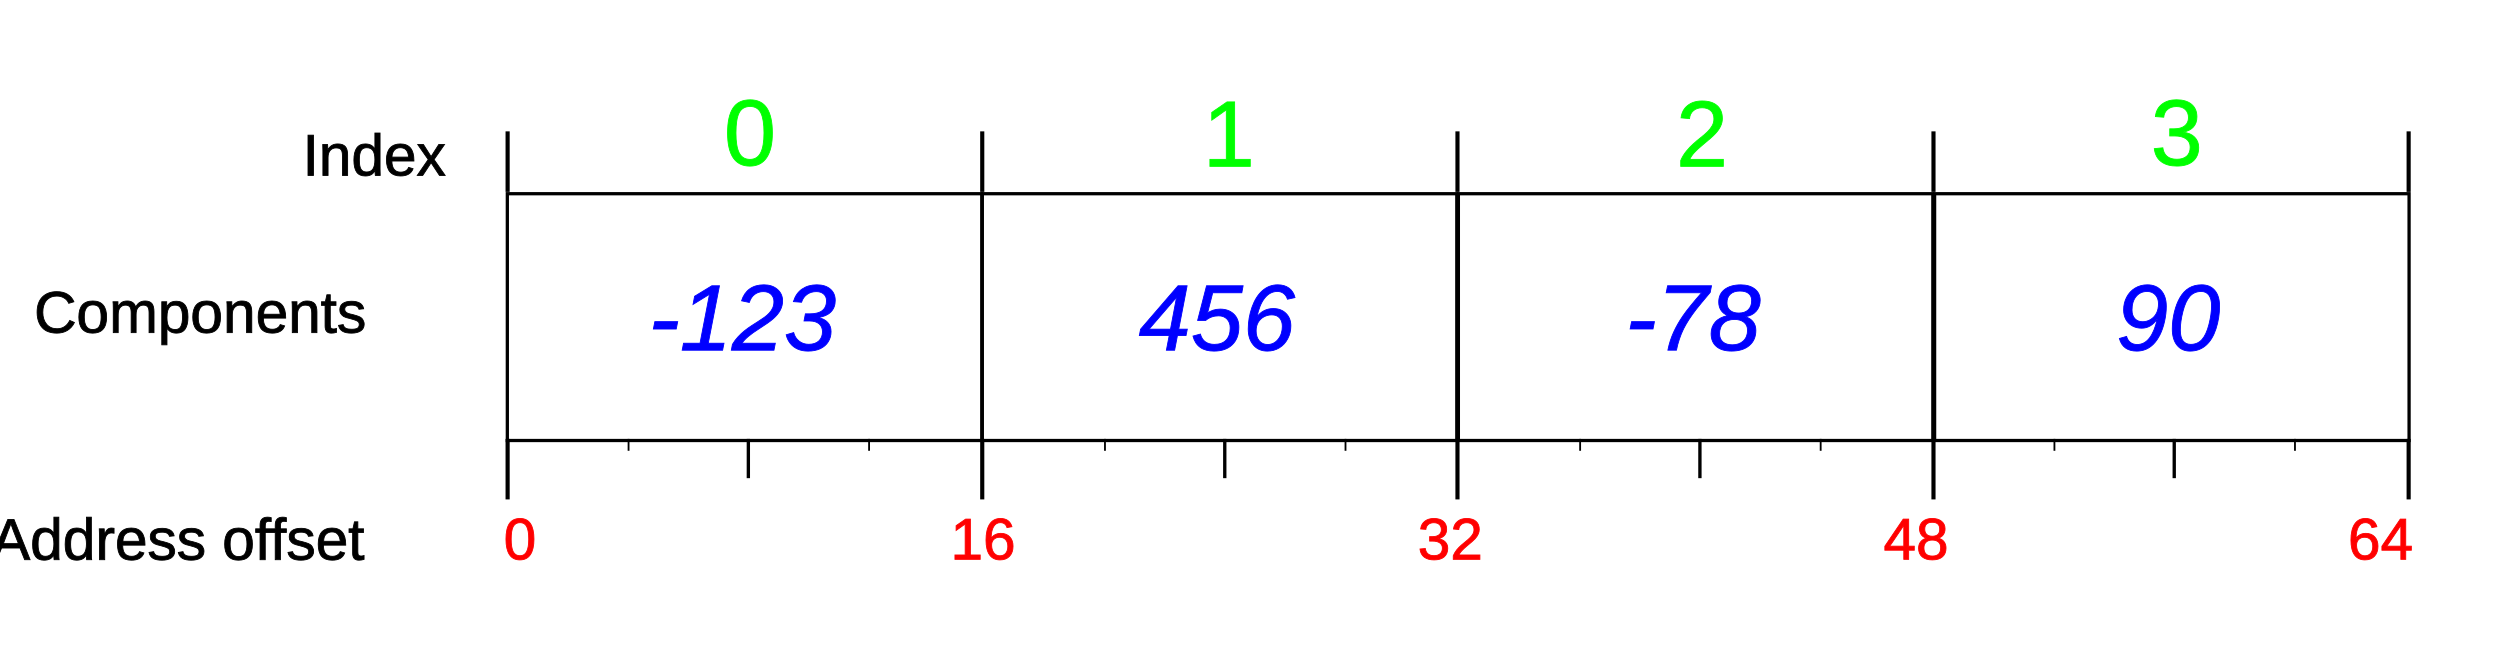
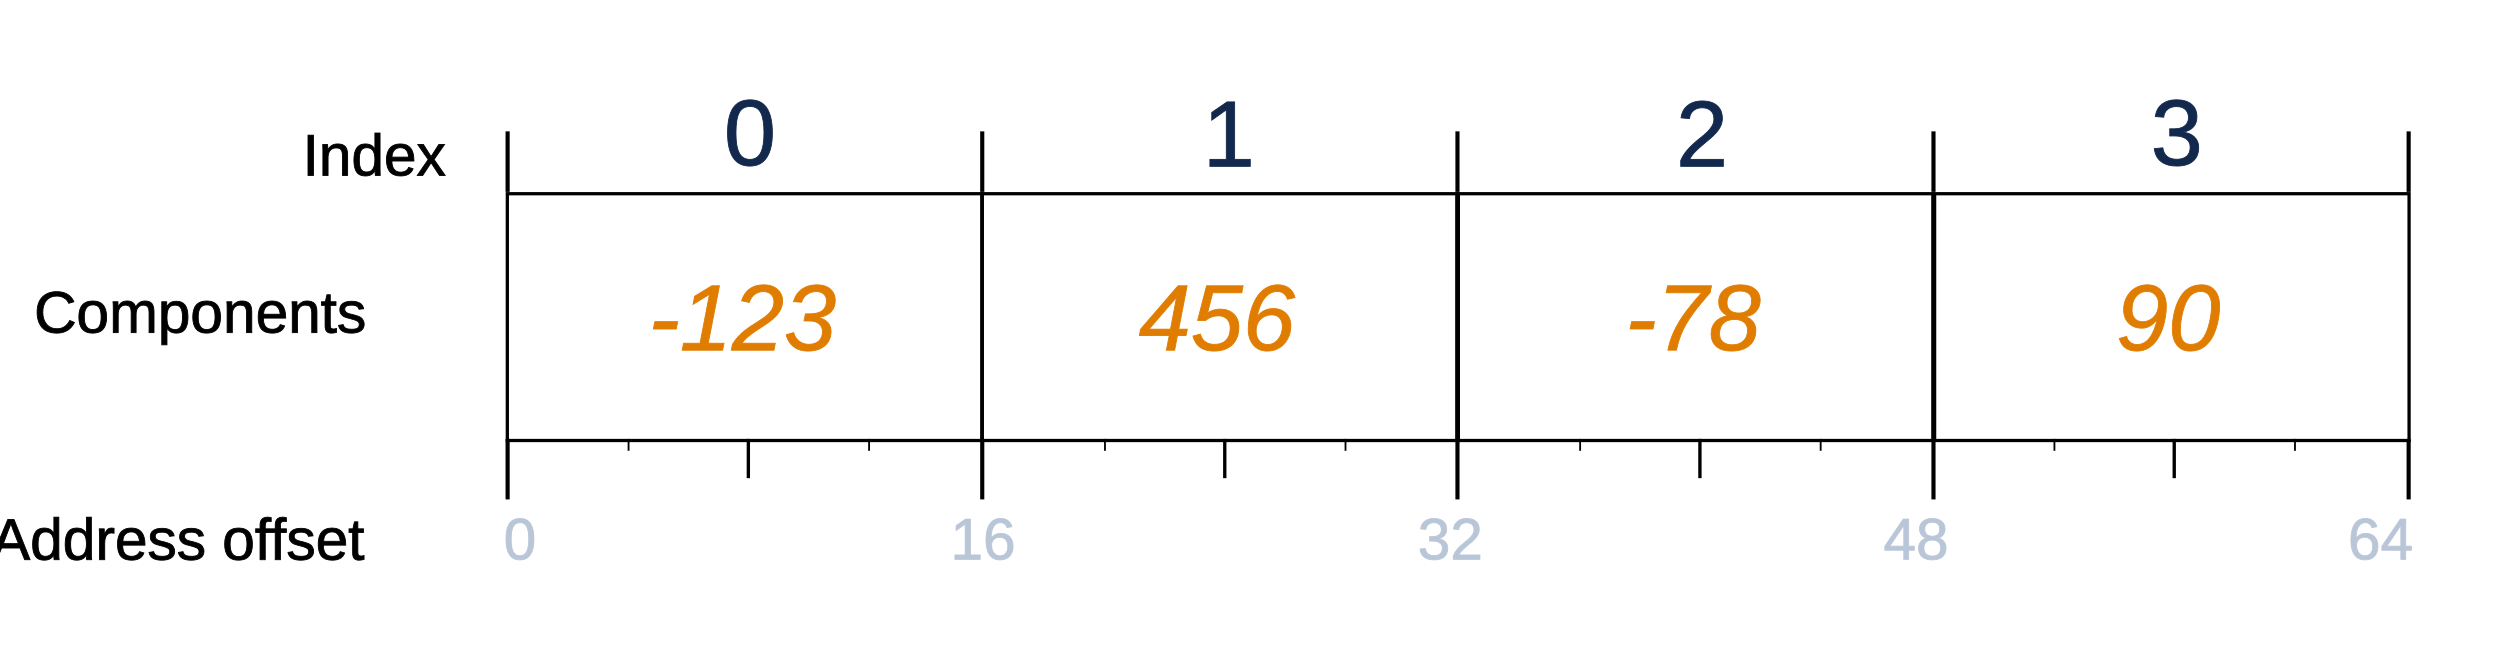
<svg xmlns="http://www.w3.org/2000/svg" width="150.622mm" height="40.156mm" viewBox="0 0 150.622 40.156" version="1.1" id="svg1">
  <defs id="defs1">
    <rect x="368.112" y="73.758" width="61.578" height="24.36" id="rect16" />
    <rect x="253.077" y="71.051" width="76.464" height="29.097" id="rect15" />
    <rect x="148.192" y="66.991" width="79.171" height="39.924" id="rect14" />
    <rect x="200.296" y="12.18" width="38.571" height="29.097" id="rect13" />
    <rect x="529.838" y="182.703" width="20.3" height="16.24" id="rect12" />
    <rect x="453.373" y="169.169" width="26.39" height="33.157" id="rect11" />
    <rect x="308.564" y="195.559" width="25.714" height="23.684" id="rect10" />
    <rect x="224.657" y="189.469" width="29.097" height="16.917" id="rect9" />
    <rect x="126.538" y="180.673" width="54.811" height="60.224" id="rect8" />
    <rect x="31.804" y="83.57" width="208.755" height="132.629" id="rect5" />
    <rect x="200.296" y="12.18" width="38.571" height="29.097" id="rect13-4" />
    <rect x="200.296" y="12.18" width="38.571" height="29.097" id="rect13-9" />
    <rect x="200.296" y="12.18" width="38.571" height="29.097" id="rect13-2" />
    <rect x="148.192" y="66.991" width="79.171" height="39.924" id="rect14-5" />
    <rect x="148.192" y="66.991" width="79.171" height="39.924" id="rect14-1" />
    <rect x="148.192" y="66.991" width="79.171" height="39.924" id="rect14-8" />
  </defs>
  <g id="layer1" transform="translate(-4.808006,-3.91282)">
    <path style="fill:#000000;stroke:#000000;stroke-width:0.249" d="M 63.987,15.474 V 11.827" id="path1-41" />
    <path style="fill:#000000;stroke:#000000;stroke-width:0.249" d="M 92.619,15.474 V 11.827" id="path1-1-7-2" />
    <path style="fill:#000000;stroke:#000000;stroke-width:0.249" d="M 35.391,15.474 V 11.827" id="path1-41-2" />
    <path style="fill:#000000;stroke:#000000;stroke-width:0.249" d="M 121.298,15.474 V 11.827" id="path1-41-8" />
    <path style="fill:#000000;stroke:#000000;stroke-width:0.249" d="M 149.926,15.474 V 11.827" id="path1-1-7-2-4" />
    <rect style="fill:none;stroke:#000000;stroke-width:0.197;stroke-dasharray:none" id="rect3" width="28.586" height="14.869" x="35.374" y="15.584" />
    <rect style="fill:none;stroke:#000000;stroke-width:0.197;stroke-dasharray:none" id="rect3-1" width="28.586" height="14.869" x="63.992" y="15.584" />
    <rect style="fill:none;stroke:#000000;stroke-width:0.197;stroke-dasharray:none" id="rect3-4" width="28.586" height="14.869" x="92.673" y="15.584" />
    <rect style="fill:none;stroke:#000000;stroke-width:0.197;stroke-dasharray:none" id="rect3-8" width="28.586" height="14.869" x="121.366" y="15.584" />
    <path style="fill:#000000;stroke:#000000;stroke-width:0.249" d="m 63.987,30.355 v 3.647" id="path1-41-0" />
    <path style="fill:#000000;stroke:#000000;stroke-width:0.11" d="m 71.381,30.355 v 0.717" id="path1-4-4-67" />
    <path style="fill:#000000;stroke:#000000;stroke-width:0.201" d="m 78.599,30.355 v 2.367" id="path1-7-4-7" />
    <path style="fill:#000000;stroke:#000000;stroke-width:0.11" d="m 85.873,30.355 v 0.717" id="path1-1-2-14" />
    <path style="fill:#000000;stroke:#000000;stroke-width:0.249" d="m 92.619,30.355 v 3.647" id="path1-1-7-2-7" />
    <path style="fill:#000000;stroke:#000000;stroke-width:0.249" d="m 35.391,30.355 v 3.647" id="path1-41-2-1" />
    <path style="fill:#000000;stroke:#000000;stroke-width:0.11" d="m 42.678,30.355 v 0.717" id="path1-4-4-6-9" />
    <path style="fill:#000000;stroke:#000000;stroke-width:0.201" d="m 49.895,30.355 v 2.367" id="path1-7-4-8-2" />
    <path style="fill:#000000;stroke:#000000;stroke-width:0.11" d="m 57.169,30.355 v 0.717" id="path1-1-2-3-8" />
    <path style="fill:#000000;stroke:#000000;stroke-width:0.249" d="m 121.298,30.355 v 3.647" id="path1-41-8-8" />
    <path style="fill:#000000;stroke:#000000;stroke-width:0.11" d="m 128.585,30.355 v 0.717" id="path1-4-4-8-6" />
    <path style="fill:#000000;stroke:#000000;stroke-width:0.201" d="m 135.803,30.355 v 2.367" id="path1-7-4-2-9" />
    <path style="fill:#000000;stroke:#000000;stroke-width:0.11" d="m 143.077,30.355 v 0.717" id="path1-1-2-1-7" />
    <path style="fill:#000000;stroke:#000000;stroke-width:0.249" d="m 149.926,30.355 v 3.647" id="path1-1-7-2-4-4" />
    <path style="fill:#000000;stroke:#000000;stroke-width:0.11" d="m 100.009,30.355 v 0.717" id="path1-4-4-2-4" />
    <path style="fill:#000000;stroke:#000000;stroke-width:0.201" d="m 107.226,30.355 v 2.367" id="path1-7-4-26-2" />
    <path style="fill:#000000;stroke:#000000;stroke-width:0.11" d="m 114.501,30.355 v 0.717" id="path1-1-2-7-7" />
    <text xml:space="preserve" transform="matrix(0.2645833,0,0,0.2645833,-31.97883,-10.80585)" id="text5" style="font-style:normal;font-variant:normal;font-weight:normal;font-stretch:normal;font-size:13.333px;font-family:Arial;-inkscape-font-specification:Arial;text-align:end;white-space:pre;shape-inside:url(#rect5);fill:#000000;stroke:#000000;stroke-width:0.197;stroke-dasharray:none" x="25.021" y="0">
      <tspan x="207.941" y="95.58" id="tspan3">Index</tspan>
    </text>
    <text xml:space="preserve" style="font-style:normal;font-variant:normal;font-weight:normal;font-stretch:normal;font-size:3.528px;font-family:Arial;-inkscape-font-specification:Arial;text-align:end;text-anchor:end;fill:#000000;stroke:#000000;stroke-width:0.052;stroke-dasharray:none" x="31.779" y="23.952" id="text6">
      <tspan id="tspan6" style="font-size:3.528px;stroke-width:0.052" x="31.779" y="23.952">Components</tspan>
    </text>
    <text xml:space="preserve" style="font-style:normal;font-variant:normal;font-weight:normal;font-stretch:normal;font-size:3.528px;font-family:Arial;-inkscape-font-specification:Arial;text-align:end;text-anchor:end;fill:#000000;stroke:#000000;stroke-width:0.052;stroke-dasharray:none" x="31.669" y="37.631" id="text7">
      <tspan id="tspan7" style="font-size:3.528px;stroke-width:0.052" x="31.669" y="37.631">Address offset</tspan>
    </text>
    <g id="g12" transform="translate(0,-0.2979717)">
-       <text xml:space="preserve" transform="matrix(0.2645833,0,0,0.2645833,-10.86488,-13.06931)" id="text8" style="font-style:normal;font-variant:normal;font-weight:normal;font-stretch:normal;font-size:13.333px;font-family:Arial;-inkscape-font-specification:Arial;text-align:end;white-space:pre;shape-inside:url(#rect8);fill:#ff0000;stroke:#ff0000;stroke-width:0.197;stroke-dasharray:none">
+       <text xml:space="preserve" transform="matrix(0.2645833,0,0,0.2645833,-10.86488,-13.06931)" id="text8" style="font-style:normal;font-variant:normal;font-weight:normal;font-stretch:normal;font-size:13.333px;font-family:Arial;-inkscape-font-specification:Arial;text-align:end;white-space:pre;shape-inside:url(#rect8);fill:#b9c6d7;stroke:#b9c6d7;stroke-width:0.197;stroke-dasharray:none">
        <tspan x="173.934" y="192.682" id="tspan4">0</tspan>
      </text>
-       <text xml:space="preserve" transform="matrix(0.2645833,0,0,0.2645833,-1.140905,-15.39682)" id="text9" style="font-style:normal;font-variant:normal;font-weight:normal;font-stretch:normal;font-size:13.333px;font-family:Arial;-inkscape-font-specification:Arial;text-align:end;white-space:pre;shape-inside:url(#rect9);fill:#ff0000;stroke:#ff0000;stroke-width:0.197;stroke-dasharray:none">
+       <text xml:space="preserve" transform="matrix(0.2645833,0,0,0.2645833,-1.140905,-15.39682)" id="text9" style="font-style:normal;font-variant:normal;font-weight:normal;font-stretch:normal;font-size:13.333px;font-family:Arial;-inkscape-font-specification:Arial;text-align:end;white-space:pre;shape-inside:url(#rect9);fill:#b9c6d7;stroke:#b9c6d7;stroke-width:0.197;stroke-dasharray:none">
        <tspan x="238.923" y="201.479" id="tspan5">16</tspan>
      </text>
-       <text xml:space="preserve" transform="matrix(0.2645833,0,0,0.2645833,5.706249,-17.00809)" id="text10" style="font-style:normal;font-variant:normal;font-weight:normal;font-stretch:normal;font-size:13.333px;font-family:Arial;-inkscape-font-specification:Arial;text-align:end;white-space:pre;shape-inside:url(#rect10);fill:#ff0000;stroke:#ff0000;stroke-width:0.197;stroke-dasharray:none">
+       <text xml:space="preserve" transform="matrix(0.2645833,0,0,0.2645833,5.706249,-17.00809)" id="text10" style="font-style:normal;font-variant:normal;font-weight:normal;font-stretch:normal;font-size:13.333px;font-family:Arial;-inkscape-font-specification:Arial;text-align:end;white-space:pre;shape-inside:url(#rect10);fill:#b9c6d7;stroke:#b9c6d7;stroke-width:0.197;stroke-dasharray:none">
        <tspan x="319.447" y="207.569" id="tspan8">32</tspan>
      </text>
-       <text xml:space="preserve" transform="matrix(0.2645833,0,0,0.2645833,-4.728573,-10.02609)" id="text11" style="font-style:normal;font-variant:normal;font-weight:normal;font-stretch:normal;font-size:13.333px;font-family:Arial;-inkscape-font-specification:Arial;text-align:end;white-space:pre;shape-inside:url(#rect11);fill:#ff0000;stroke:#ff0000;stroke-width:0.197;stroke-dasharray:none">
+       <text xml:space="preserve" transform="matrix(0.2645833,0,0,0.2645833,-4.728573,-10.02609)" id="text11" style="font-style:normal;font-variant:normal;font-weight:normal;font-stretch:normal;font-size:13.333px;font-family:Arial;-inkscape-font-specification:Arial;text-align:end;white-space:pre;shape-inside:url(#rect11);fill:#b9c6d7;stroke:#b9c6d7;stroke-width:0.197;stroke-dasharray:none">
        <tspan x="464.933" y="181.18" id="tspan9">48</tspan>
      </text>
-       <text xml:space="preserve" transform="matrix(0.2645833,0,0,0.2645833,4.637463,-13.60675)" id="text12" style="font-style:normal;font-variant:normal;font-weight:normal;font-stretch:normal;font-size:13.333px;font-family:Arial;-inkscape-font-specification:Arial;text-align:end;white-space:pre;shape-inside:url(#rect12);fill:#ff0000;stroke:#ff0000;stroke-width:0.197;stroke-dasharray:none">
+       <text xml:space="preserve" transform="matrix(0.2645833,0,0,0.2645833,4.637463,-13.60675)" id="text12" style="font-style:normal;font-variant:normal;font-weight:normal;font-stretch:normal;font-size:13.333px;font-family:Arial;-inkscape-font-specification:Arial;text-align:end;white-space:pre;shape-inside:url(#rect12);fill:#b9c6d7;stroke:#b9c6d7;stroke-width:0.197;stroke-dasharray:none">
        <tspan x="535.308" y="194.713" id="tspan10">64</tspan>
      </text>
    </g>
-     <text xml:space="preserve" transform="matrix(0.2645833,0,0,0.2645833,-11.63742,5.56054)" id="text13" style="font-style:normal;font-variant:normal;font-weight:normal;font-stretch:normal;font-size:21.333px;font-family:Arial;-inkscape-font-specification:Arial;text-align:end;white-space:pre;shape-inside:url(#rect13);fill:#00ff00;stroke:#00ff00;stroke-width:0.197;stroke-dasharray:none">
+     <text xml:space="preserve" transform="matrix(0.2645833,0,0,0.2645833,-11.63742,5.56054)" id="text13" style="font-style:normal;font-variant:normal;font-weight:normal;font-stretch:normal;font-size:21.333px;font-family:Arial;-inkscape-font-specification:Arial;text-align:end;white-space:pre;shape-inside:url(#rect13);fill:#12284c;stroke:#12284c;stroke-width:0.197;stroke-dasharray:none">
      <tspan x="227.003" y="31.396" id="tspan11">0</tspan>
    </text>
-     <text xml:space="preserve" transform="matrix(0.2645833,0,0,0.2645833,17.21262,5.629442)" id="text13-1" style="font-style:normal;font-variant:normal;font-weight:normal;font-stretch:normal;font-size:21.333px;font-family:Arial;-inkscape-font-specification:Arial;text-align:end;white-space:pre;shape-inside:url(#rect13-4);fill:#00ff00;stroke:#00ff00;stroke-width:0.197;stroke-dasharray:none">
+     <text xml:space="preserve" transform="matrix(0.2645833,0,0,0.2645833,17.21262,5.629442)" id="text13-1" style="font-style:normal;font-variant:normal;font-weight:normal;font-stretch:normal;font-size:21.333px;font-family:Arial;-inkscape-font-specification:Arial;text-align:end;white-space:pre;shape-inside:url(#rect13-4);fill:#12284c;stroke:#12284c;stroke-width:0.197;stroke-dasharray:none">
      <tspan x="227.003" y="31.396" id="tspan12">1</tspan>
    </text>
-     <text xml:space="preserve" transform="matrix(0.2645833,0,0,0.2645833,45.72251,5.629442)" id="text13-8" style="font-style:normal;font-variant:normal;font-weight:normal;font-stretch:normal;font-size:21.333px;font-family:Arial;-inkscape-font-specification:Arial;text-align:end;white-space:pre;shape-inside:url(#rect13-9);display:inline;fill:#00ff00;stroke:#00ff00;stroke-width:0.197;stroke-dasharray:none">
+     <text xml:space="preserve" transform="matrix(0.2645833,0,0,0.2645833,45.72251,5.629442)" id="text13-8" style="font-style:normal;font-variant:normal;font-weight:normal;font-stretch:normal;font-size:21.333px;font-family:Arial;-inkscape-font-specification:Arial;text-align:end;white-space:pre;shape-inside:url(#rect13-9);display:inline;fill:#12284c;stroke:#12284c;stroke-width:0.197;stroke-dasharray:none">
      <tspan x="227.003" y="31.396" id="tspan13">2</tspan>
    </text>
-     <text xml:space="preserve" transform="matrix(0.2645833,0,0,0.2645833,74.32566,5.557784)" id="text13-2" style="font-style:normal;font-variant:normal;font-weight:normal;font-stretch:normal;font-size:21.333px;font-family:Arial;-inkscape-font-specification:Arial;text-align:end;white-space:pre;shape-inside:url(#rect13-2);display:inline;fill:#00ff00;stroke:#00ff00;stroke-width:0.197;stroke-dasharray:none">
+     <text xml:space="preserve" transform="matrix(0.2645833,0,0,0.2645833,74.32566,5.557784)" id="text13-2" style="font-style:normal;font-variant:normal;font-weight:normal;font-stretch:normal;font-size:21.333px;font-family:Arial;-inkscape-font-specification:Arial;text-align:end;white-space:pre;shape-inside:url(#rect13-2);display:inline;fill:#12284c;stroke:#12284c;stroke-width:0.197;stroke-dasharray:none">
      <tspan x="227.003" y="31.396" id="tspan15">3</tspan>
    </text>
    <g id="g17">
-       <text xml:space="preserve" transform="matrix(0.2645833,0,0,0.2645833,-4.974695,2.190038)" id="text14" style="font-style:italic;font-variant:normal;font-weight:normal;font-stretch:normal;font-size:21.333px;font-family:Arial;-inkscape-font-specification:'Arial Italic';text-align:end;white-space:pre;shape-inside:url(#rect14);fill:#0000ff;stroke:#0000ff;stroke-width:0.197;stroke-dasharray:none">
+       <text xml:space="preserve" transform="matrix(0.2645833,0,0,0.2645833,-4.974695,2.190038)" id="text14" style="font-style:italic;font-variant:normal;font-weight:normal;font-stretch:normal;font-size:21.333px;font-family:Arial;-inkscape-font-specification:'Arial Italic';text-align:end;white-space:pre;shape-inside:url(#rect14);fill:#e07c00;stroke:#e07c00;stroke-width:0.197;stroke-dasharray:none">
        <tspan x="184.665" y="86.258" id="tspan17">-123</tspan>
      </text>
-       <text xml:space="preserve" transform="matrix(0.2645833,0,0,0.2645833,22.67618,2.190038)" id="text14-2" style="font-style:italic;font-variant:normal;font-weight:normal;font-stretch:normal;font-size:21.333px;font-family:Arial;-inkscape-font-specification:'Arial Italic';text-align:end;white-space:pre;shape-inside:url(#rect14-5);fill:#0000ff;stroke:#0000ff;stroke-width:0.197;stroke-dasharray:none">
+       <text xml:space="preserve" transform="matrix(0.2645833,0,0,0.2645833,22.67618,2.190038)" id="text14-2" style="font-style:italic;font-variant:normal;font-weight:normal;font-stretch:normal;font-size:21.333px;font-family:Arial;-inkscape-font-specification:'Arial Italic';text-align:end;white-space:pre;shape-inside:url(#rect14-5);fill:#e07c00;stroke:#e07c00;stroke-width:0.197;stroke-dasharray:none">
        <tspan x="191.77" y="86.258" id="tspan19">456</tspan>
      </text>
-       <text xml:space="preserve" transform="matrix(0.2645833,0,0,0.2645833,50.73393,2.18866)" id="text14-0" style="font-style:italic;font-variant:normal;font-weight:normal;font-stretch:normal;font-size:21.333px;font-family:Arial;-inkscape-font-specification:'Arial Italic';text-align:end;white-space:pre;shape-inside:url(#rect14-1);display:inline;fill:#0000ff;stroke:#0000ff;stroke-width:0.197;stroke-dasharray:none">
+       <text xml:space="preserve" transform="matrix(0.2645833,0,0,0.2645833,50.73393,2.18866)" id="text14-0" style="font-style:italic;font-variant:normal;font-weight:normal;font-stretch:normal;font-size:21.333px;font-family:Arial;-inkscape-font-specification:'Arial Italic';text-align:end;white-space:pre;shape-inside:url(#rect14-1);display:inline;fill:#e07c00;stroke:#e07c00;stroke-width:0.197;stroke-dasharray:none">
        <tspan x="196.53" y="86.258" id="tspan21">-78</tspan>
      </text>
-       <text xml:space="preserve" transform="matrix(0.2645833,0,0,0.2645833,78.42543,2.190038)" id="text14-02" style="font-style:italic;font-variant:normal;font-weight:normal;font-stretch:normal;font-size:21.333px;font-family:Arial;-inkscape-font-specification:'Arial Italic';text-align:end;white-space:pre;shape-inside:url(#rect14-8);display:inline;fill:#0000ff;stroke:#0000ff;stroke-width:0.197;stroke-dasharray:none">
+       <text xml:space="preserve" transform="matrix(0.2645833,0,0,0.2645833,78.42543,2.190038)" id="text14-02" style="font-style:italic;font-variant:normal;font-weight:normal;font-stretch:normal;font-size:21.333px;font-family:Arial;-inkscape-font-specification:'Arial Italic';text-align:end;white-space:pre;shape-inside:url(#rect14-8);display:inline;fill:#e07c00;stroke:#e07c00;stroke-width:0.197;stroke-dasharray:none">
        <tspan x="203.634" y="86.258" id="tspan23">90</tspan>
      </text>
    </g>
  </g>
</svg>
